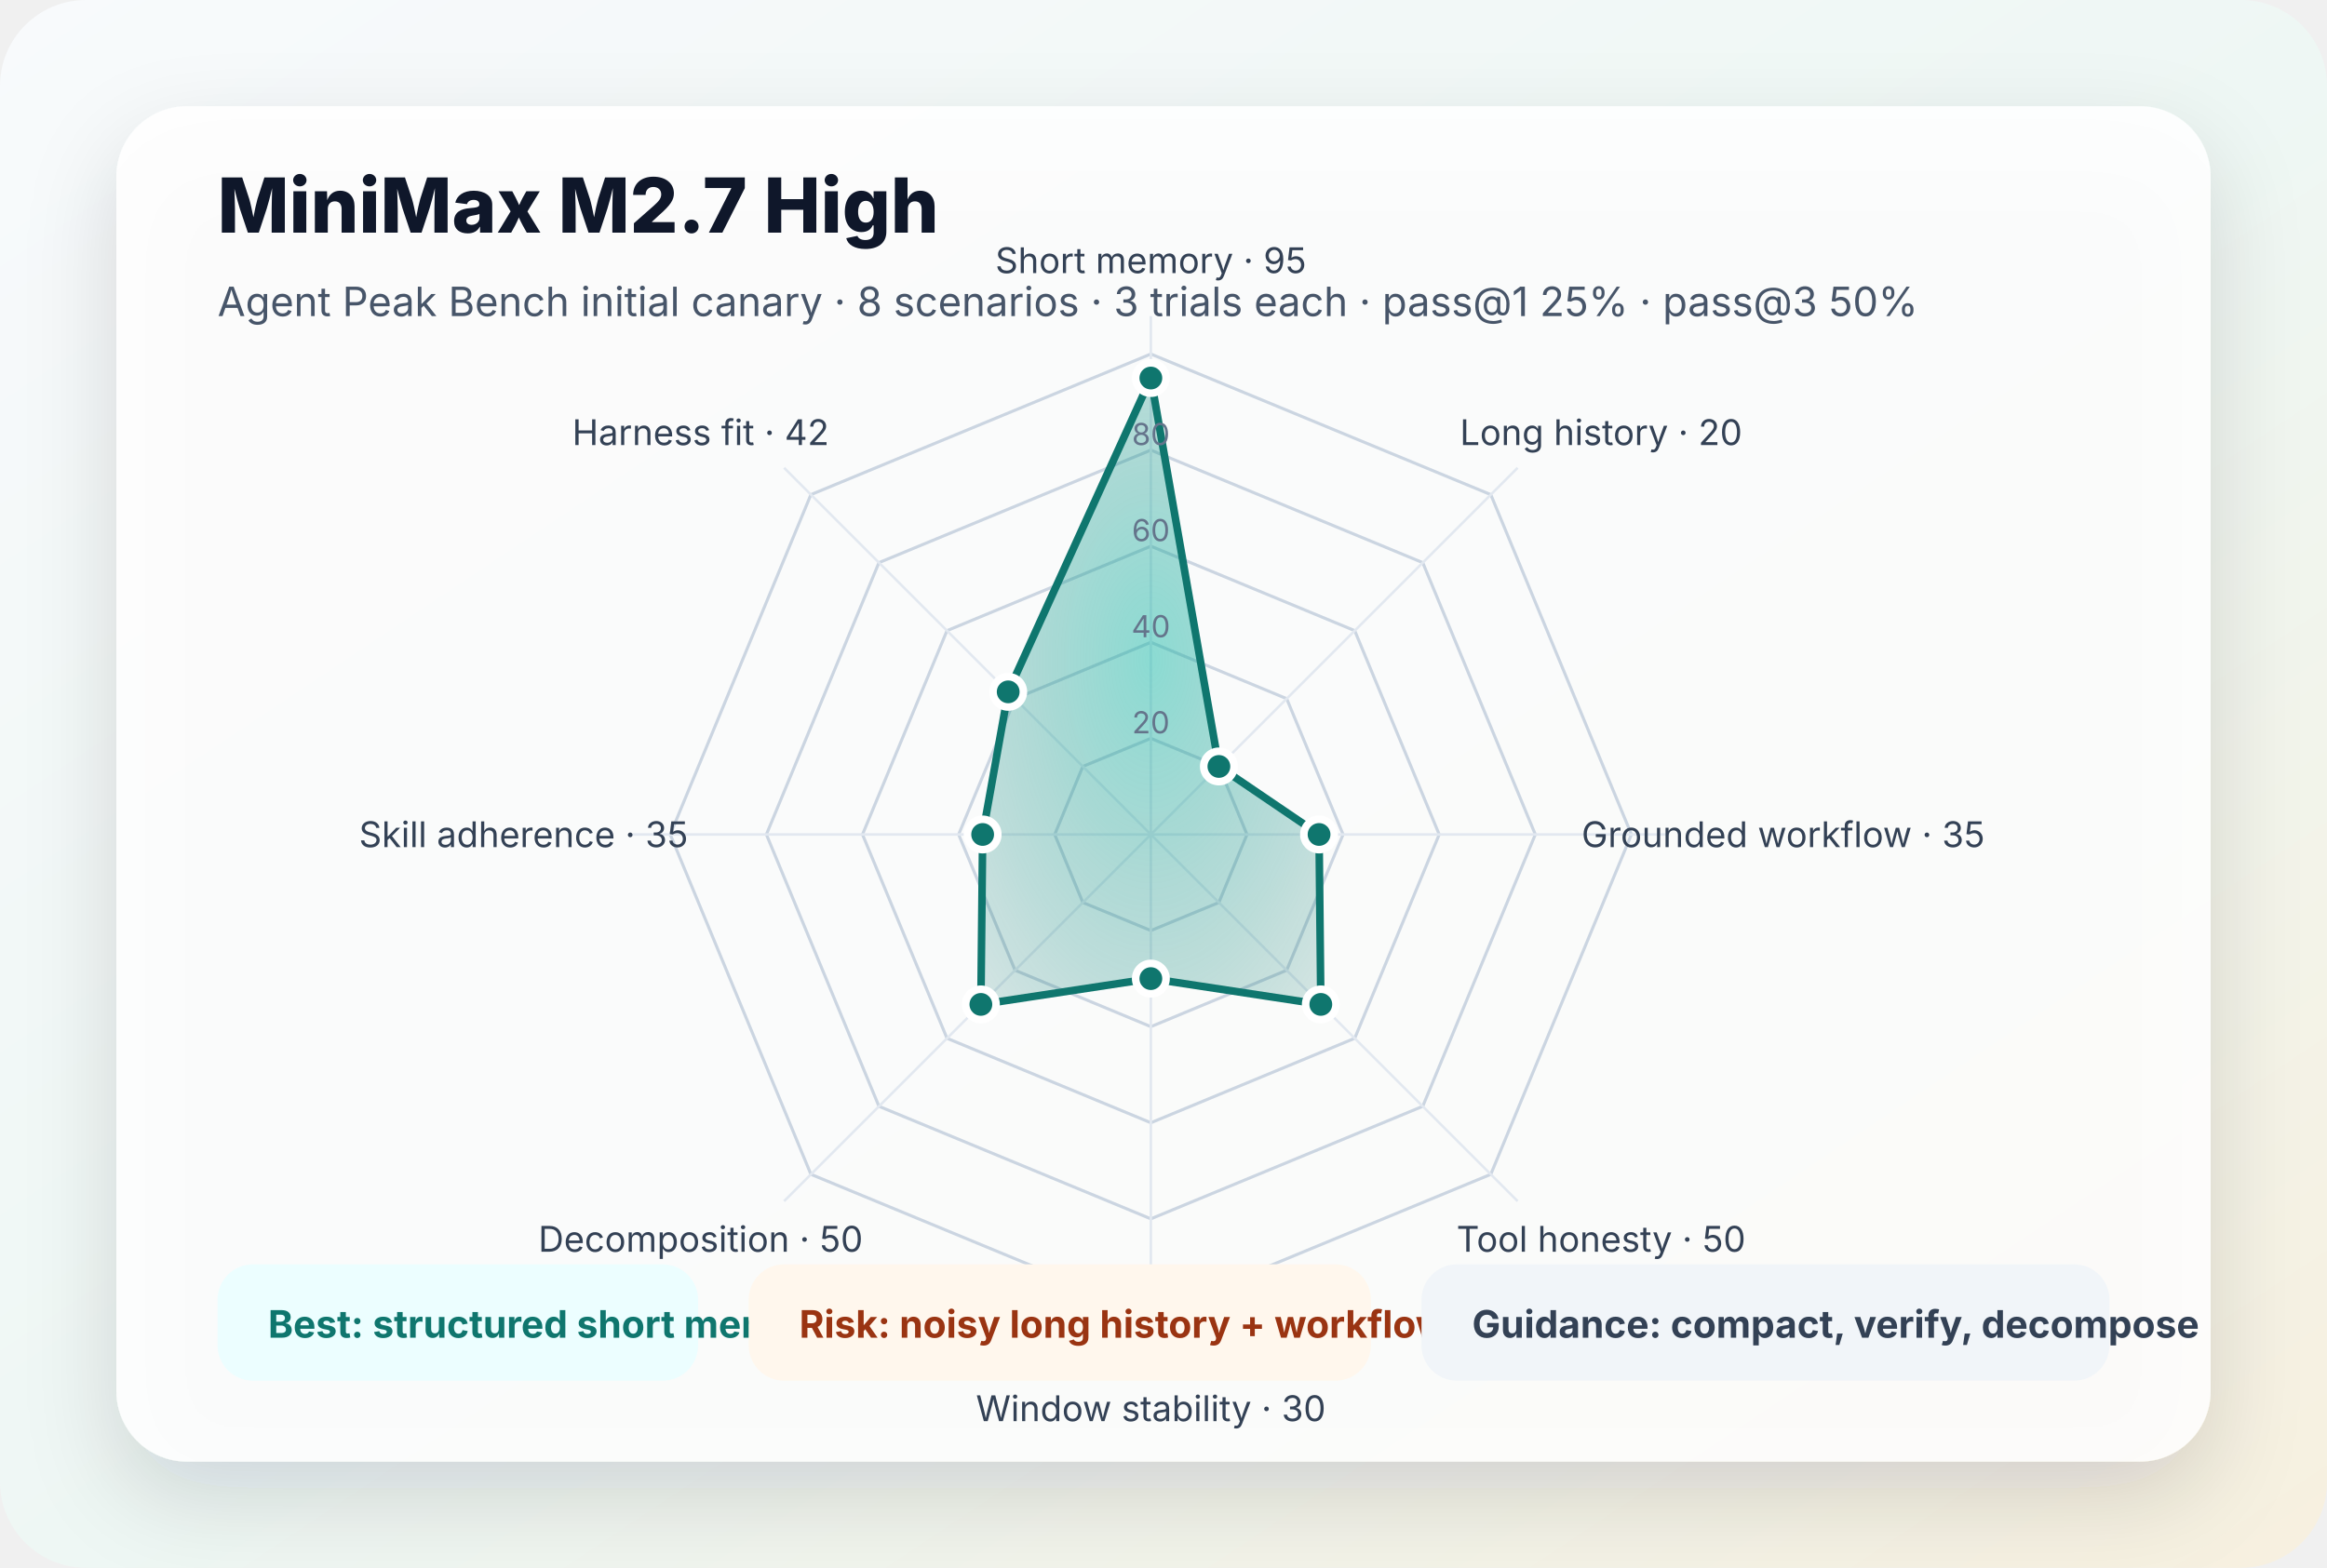
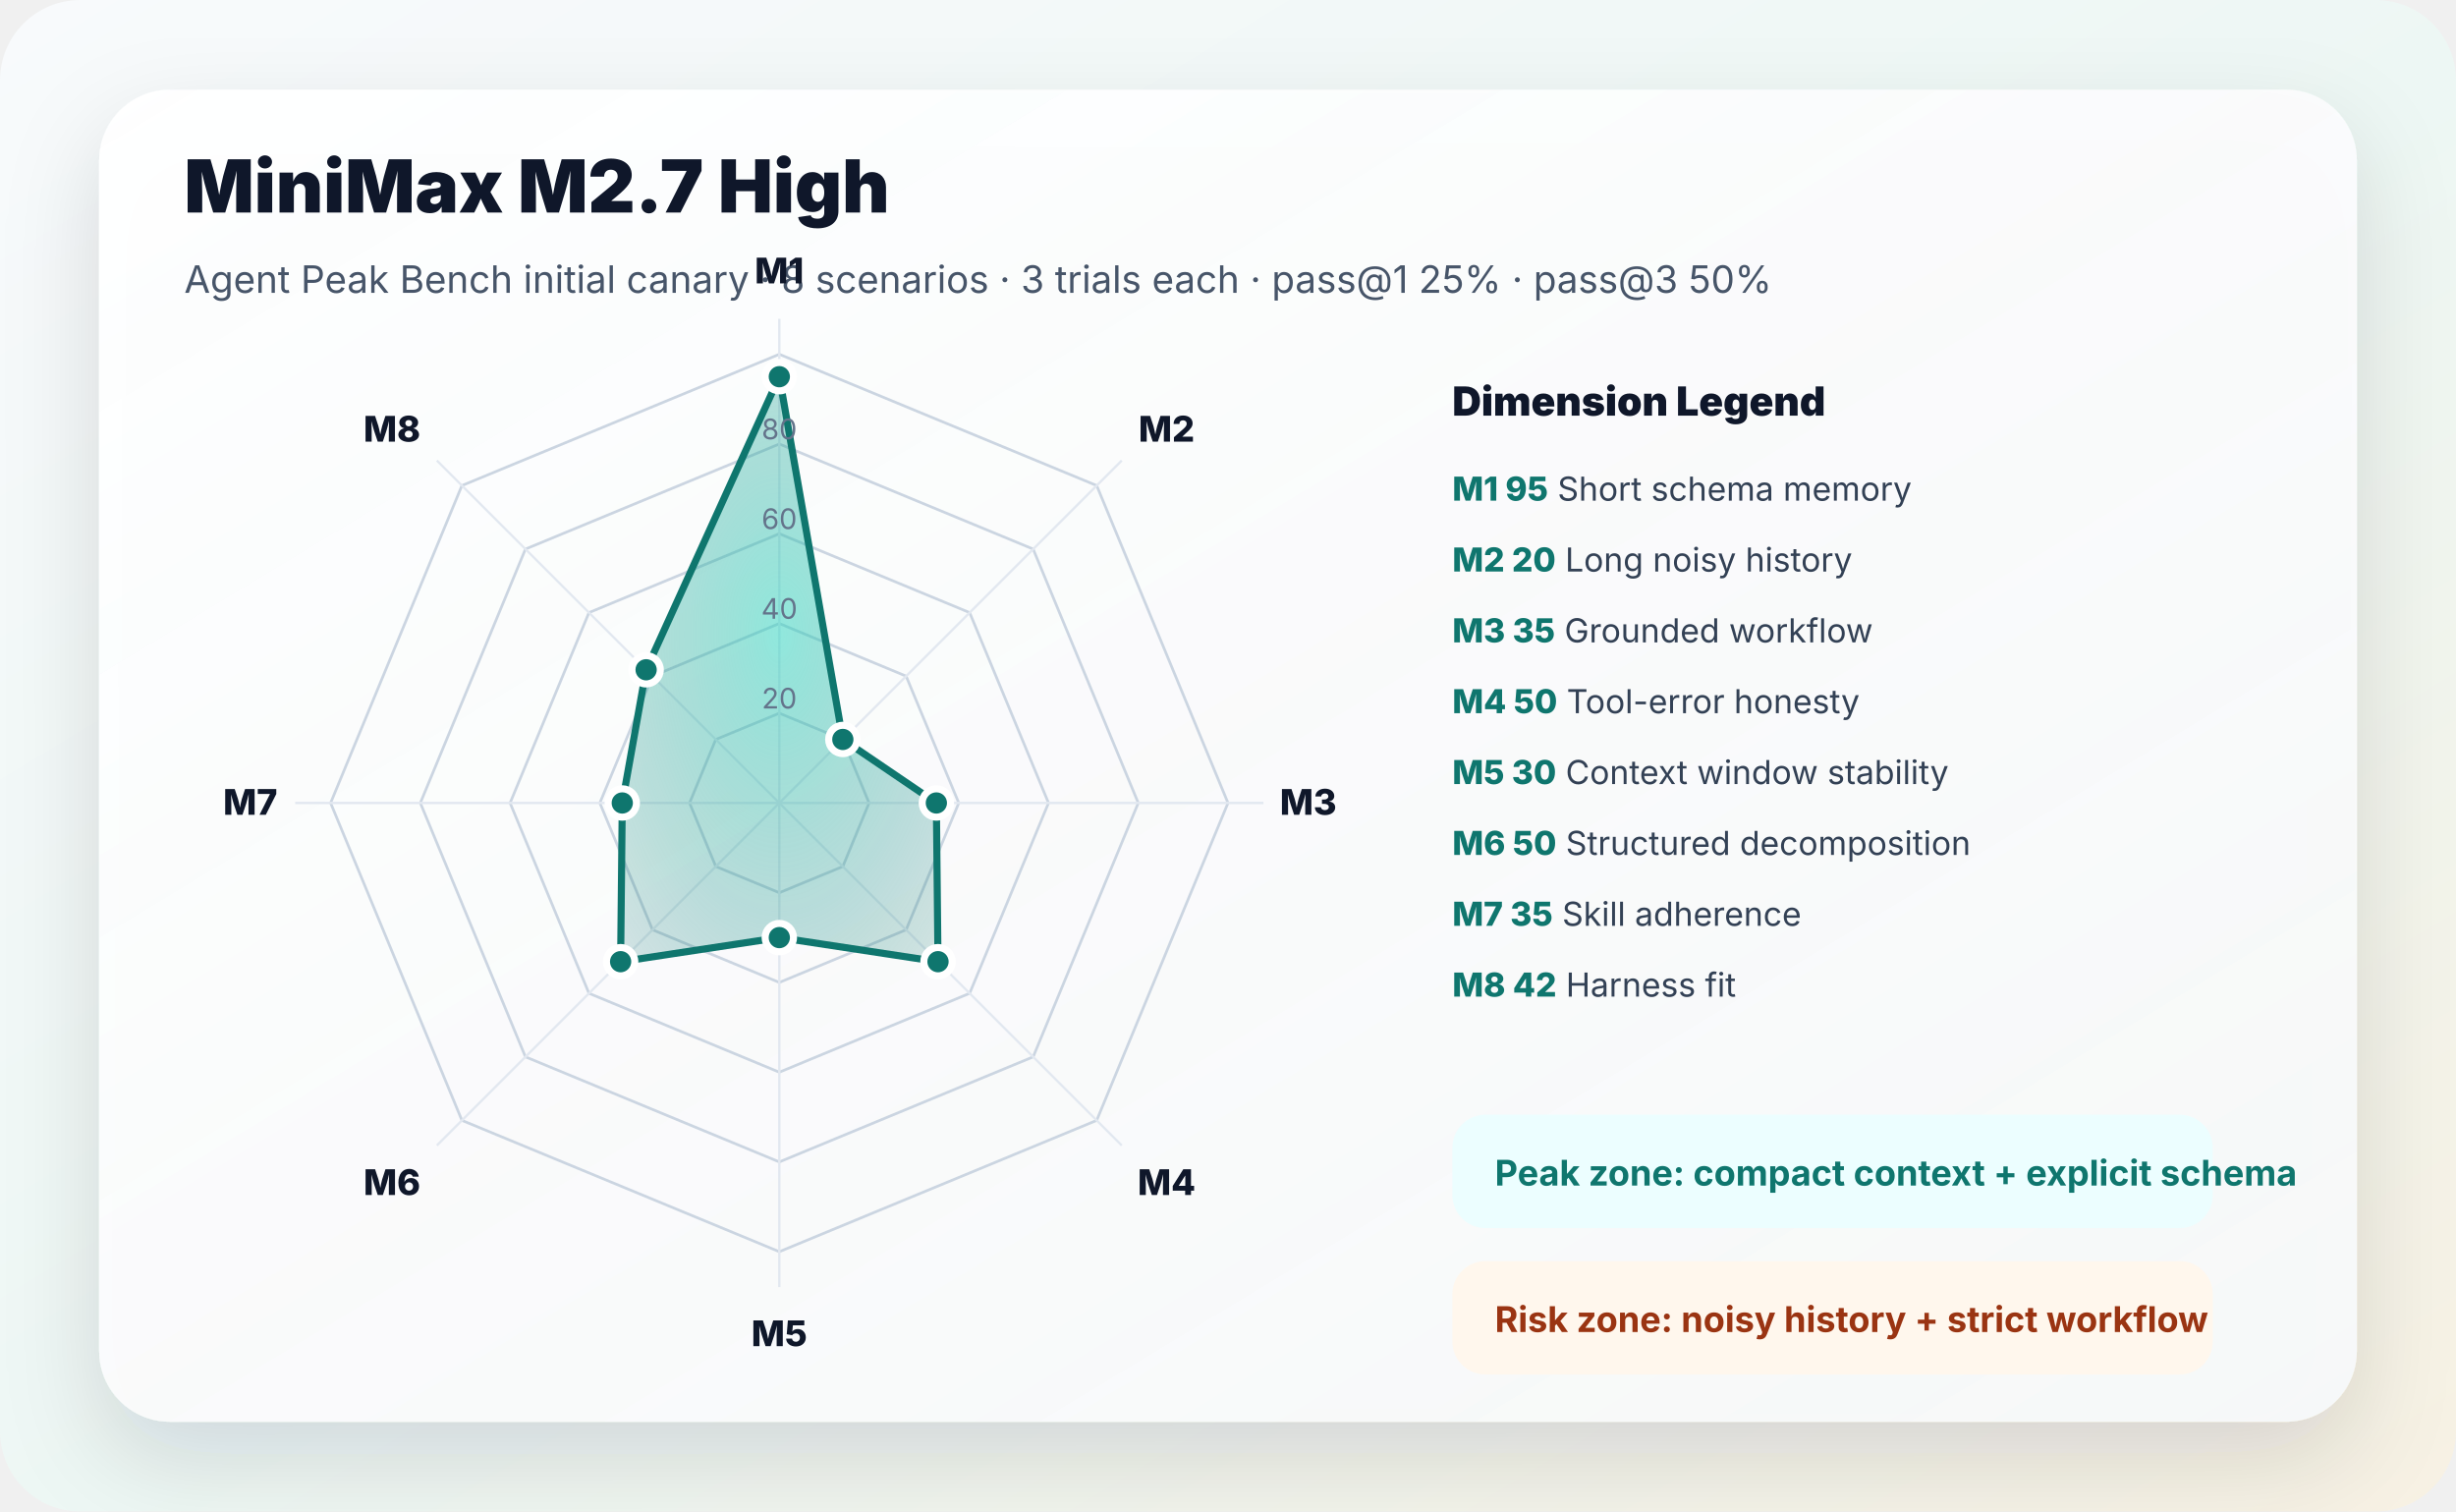
- <svg xmlns="http://www.w3.org/2000/svg" width="920" height="620" viewBox="0 0 920 620" role="img" aria-labelledby="title desc">
+ <svg xmlns="http://www.w3.org/2000/svg" width="1040" height="640" viewBox="0 0 1040 640" role="img" aria-labelledby="title desc">
  <defs>
    <linearGradient id="bg" x1="0" x2="1" y1="0" y2="1">
      <stop offset="0%" stop-color="#f8fafc" />
-       <stop offset="52%" stop-color="#eef7f4" />
-       <stop offset="100%" stop-color="#f7f0df" />
+       <stop offset="52%" stop-color="#edf7f4" />
+       <stop offset="100%" stop-color="#f7f1e3" />
    </linearGradient>
-     <radialGradient id="area" cx="50%" cy="45%" r="70%">
-       <stop offset="0%" stop-color="#14b8a6" stop-opacity="0.48" />
+     <linearGradient id="panel" x1="0" x2="1" y1="0" y2="1">
+       <stop offset="0%" stop-color="#ffffff" stop-opacity="0.94" />
+       <stop offset="100%" stop-color="#f8fafc" stop-opacity="0.9" />
+     </linearGradient>
+     <radialGradient id="area" cx="50%" cy="44%" r="72%">
+       <stop offset="0%" stop-color="#2dd4bf" stop-opacity="0.52" />
      <stop offset="100%" stop-color="#0f766e" stop-opacity="0.18" />
    </radialGradient>
    <filter id="shadow" x="-20%" y="-20%" width="140%" height="140%">
-       <feDropShadow dx="0" dy="14" stdDeviation="18" flood-color="#0f172a" flood-opacity="0.16" />
+       <feDropShadow dx="0" dy="16" stdDeviation="20" flood-color="#0f172a" flood-opacity="0.14" />
    </filter>
  </defs>
-   <rect width="920" height="620" rx="34" fill="url(#bg)" />
+   <rect width="1040" height="640" rx="34" fill="url(#bg)" />
  <g filter="url(#shadow)">
-     <rect x="46" y="42" width="828" height="536" rx="28" fill="#ffffff" fill-opacity="0.86" />
+     <rect x="42" y="38" width="956" height="564" rx="30" fill="url(#panel)" />
  </g>
-   <text x="86" y="92" fill="#0f172a" font-family="ui-sans-serif, system-ui, -apple-system, BlinkMacSystemFont, Segoe UI, sans-serif" font-size="30" font-weight="800">MiniMax M2.7 High</text>
-   <text x="86" y="125" fill="#475569" font-family="ui-sans-serif, system-ui, -apple-system, BlinkMacSystemFont, Segoe UI, sans-serif" font-size="16">Agent Peak Bench initial canary · 8 scenarios · 3 trials each · pass@1 25% · pass@3 50%</text>
-   <g transform="translate(455 330)">
-     <g fill="none" stroke="#cbd5e1" stroke-width="1.2">
+   <text x="78" y="90" fill="#0f172a" font-family="ui-sans-serif, system-ui, -apple-system, BlinkMacSystemFont, Segoe UI, sans-serif" font-size="31" font-weight="850">MiniMax M2.7 High</text>
+   <text x="78" y="124" fill="#475569" font-family="ui-sans-serif, system-ui, -apple-system, BlinkMacSystemFont, Segoe UI, sans-serif" font-size="16">Agent Peak Bench initial canary · 8 scenarios · 3 trials each · pass@1 25% · pass@3 50%</text>
+   <g transform="translate(330 340)">
+     <g fill="none" stroke="#cbd5e1" stroke-width="1.15">
      <polygon points="0,-190 134.4,-134.4 190,0 134.4,134.4 0,190 -134.4,134.4 -190,0 -134.4,-134.4" />
      <polygon points="0,-152 107.5,-107.5 152,0 107.5,107.5 0,152 -107.5,107.5 -152,0 -107.5,-107.5" />
      <polygon points="0,-114 80.6,-80.6 114,0 80.6,80.6 0,114 -80.6,80.6 -114,0 -80.6,-80.6" />
      <polygon points="0,-76 53.7,-53.7 76,0 53.7,53.7 0,76 -53.7,53.7 -76,0 -53.7,-53.7" />
      <polygon points="0,-38 26.9,-26.9 38,0 26.9,26.9 0,38 -26.9,26.9 -38,0 -26.9,-26.9" />
    </g>
    <g stroke="#e2e8f0" stroke-width="1">
      <line x1="0" y1="0" x2="0" y2="-205" />
      <line x1="0" y1="0" x2="145" y2="-145" />
      <line x1="0" y1="0" x2="205" y2="0" />
      <line x1="0" y1="0" x2="145" y2="145" />
      <line x1="0" y1="0" x2="0" y2="205" />
      <line x1="0" y1="0" x2="-145" y2="145" />
      <line x1="0" y1="0" x2="-205" y2="0" />
      <line x1="0" y1="0" x2="-145" y2="-145" />
    </g>
    <polygon points="0,-180.5 26.9,-26.9 66.5,0 67.2,67.2 0,57 -67.2,67.2 -66.5,0 -56.4,-56.4" fill="url(#area)" stroke="#0f766e" stroke-width="3" />
    <g fill="#0f766e" stroke="#ffffff" stroke-width="3">
      <circle cx="0" cy="-180.5" r="6" />
      <circle cx="26.9" cy="-26.9" r="6" />
      <circle cx="66.5" cy="0" r="6" />
      <circle cx="67.2" cy="67.2" r="6" />
      <circle cx="0" cy="57" r="6" />
      <circle cx="-67.2" cy="67.2" r="6" />
      <circle cx="-66.5" cy="0" r="6" />
      <circle cx="-56.4" cy="-56.4" r="6" />
    </g>
-     <g font-family="ui-sans-serif, system-ui, -apple-system, BlinkMacSystemFont, Segoe UI, sans-serif" font-size="14" fill="#334155" text-anchor="middle">
-       <text x="0" y="-222">Short memory · 95</text>
-       <text x="178" y="-154">Long history · 20</text>
-       <text x="250" y="5">Grounded workflow · 35</text>
-       <text x="178" y="165">Tool honesty · 50</text>
-       <text x="0" y="232">Window stability · 30</text>
-       <text x="-178" y="165">Decomposition · 50</text>
-       <text x="-248" y="5">Skill adherence · 35</text>
-       <text x="-178" y="-154">Harness fit · 42</text>
+     <g font-family="ui-sans-serif, system-ui, -apple-system, BlinkMacSystemFont, Segoe UI, sans-serif" font-size="15" font-weight="800" fill="#0f172a" text-anchor="middle">
+       <text x="0" y="-220">M1</text>
+       <text x="164" y="-153">M2</text>
+       <text x="224" y="5">M3</text>
+       <text x="164" y="166">M4</text>
+       <text x="0" y="230">M5</text>
+       <text x="-164" y="166">M6</text>
+       <text x="-224" y="5">M7</text>
+       <text x="-164" y="-153">M8</text>
    </g>
    <g font-family="ui-sans-serif, system-ui, -apple-system, BlinkMacSystemFont, Segoe UI, sans-serif" font-size="12" fill="#64748b" text-anchor="middle">
      <text x="0" y="-154">80</text>
      <text x="0" y="-116">60</text>
      <text x="0" y="-78">40</text>
      <text x="0" y="-40">20</text>
    </g>
  </g>
-   <g font-family="ui-sans-serif, system-ui, -apple-system, BlinkMacSystemFont, Segoe UI, sans-serif">
-     <rect x="86" y="500" width="190" height="46" rx="14" fill="#ecfeff" />
-     <text x="106" y="529" fill="#0f766e" font-size="15" font-weight="700">Best: structured short memory</text>
-     <rect x="296" y="500" width="246" height="46" rx="14" fill="#fff7ed" />
-     <text x="316" y="529" fill="#9a3412" font-size="15" font-weight="700">Risk: noisy long history + workflow strictness</text>
-     <rect x="562" y="500" width="272" height="46" rx="14" fill="#f1f5f9" />
-     <text x="582" y="529" fill="#334155" font-size="15" font-weight="700">Guidance: compact, verify, decompose</text>
+   <g transform="translate(615 176)" font-family="ui-sans-serif, system-ui, -apple-system, BlinkMacSystemFont, Segoe UI, sans-serif">
+     <text x="0" y="0" fill="#0f172a" font-size="17" font-weight="850">Dimension Legend</text>
+     <g font-size="14" fill="#334155">
+       <text x="0" y="36">
+         <tspan font-weight="800" fill="#0f766e">M1 95</tspan>  Short schema memory</text>
+       <text x="0" y="66">
+         <tspan font-weight="800" fill="#0f766e">M2 20</tspan>  Long noisy history</text>
+       <text x="0" y="96">
+         <tspan font-weight="800" fill="#0f766e">M3 35</tspan>  Grounded workflow</text>
+       <text x="0" y="126">
+         <tspan font-weight="800" fill="#0f766e">M4 50</tspan>  Tool-error honesty</text>
+       <text x="0" y="156">
+         <tspan font-weight="800" fill="#0f766e">M5 30</tspan>  Context window stability</text>
+       <text x="0" y="186">
+         <tspan font-weight="800" fill="#0f766e">M6 50</tspan>  Structured decomposition</text>
+       <text x="0" y="216">
+         <tspan font-weight="800" fill="#0f766e">M7 35</tspan>  Skill adherence</text>
+       <text x="0" y="246">
+         <tspan font-weight="800" fill="#0f766e">M8 42</tspan>  Harness fit</text>
+     </g>
+   </g>
+   <g transform="translate(615 472)" font-family="ui-sans-serif, system-ui, -apple-system, BlinkMacSystemFont, Segoe UI, sans-serif">
+     <rect x="0" y="0" width="322" height="48" rx="14" fill="#ecfeff" />
+     <text x="18" y="30" fill="#0f766e" font-size="15" font-weight="750">Peak zone: compact context + explicit schema</text>
+     <rect x="0" y="62" width="322" height="48" rx="14" fill="#fff7ed" />
+     <text x="18" y="92" fill="#9a3412" font-size="15" font-weight="750">Risk zone: noisy history + strict workflow</text>
  </g>
</svg>
